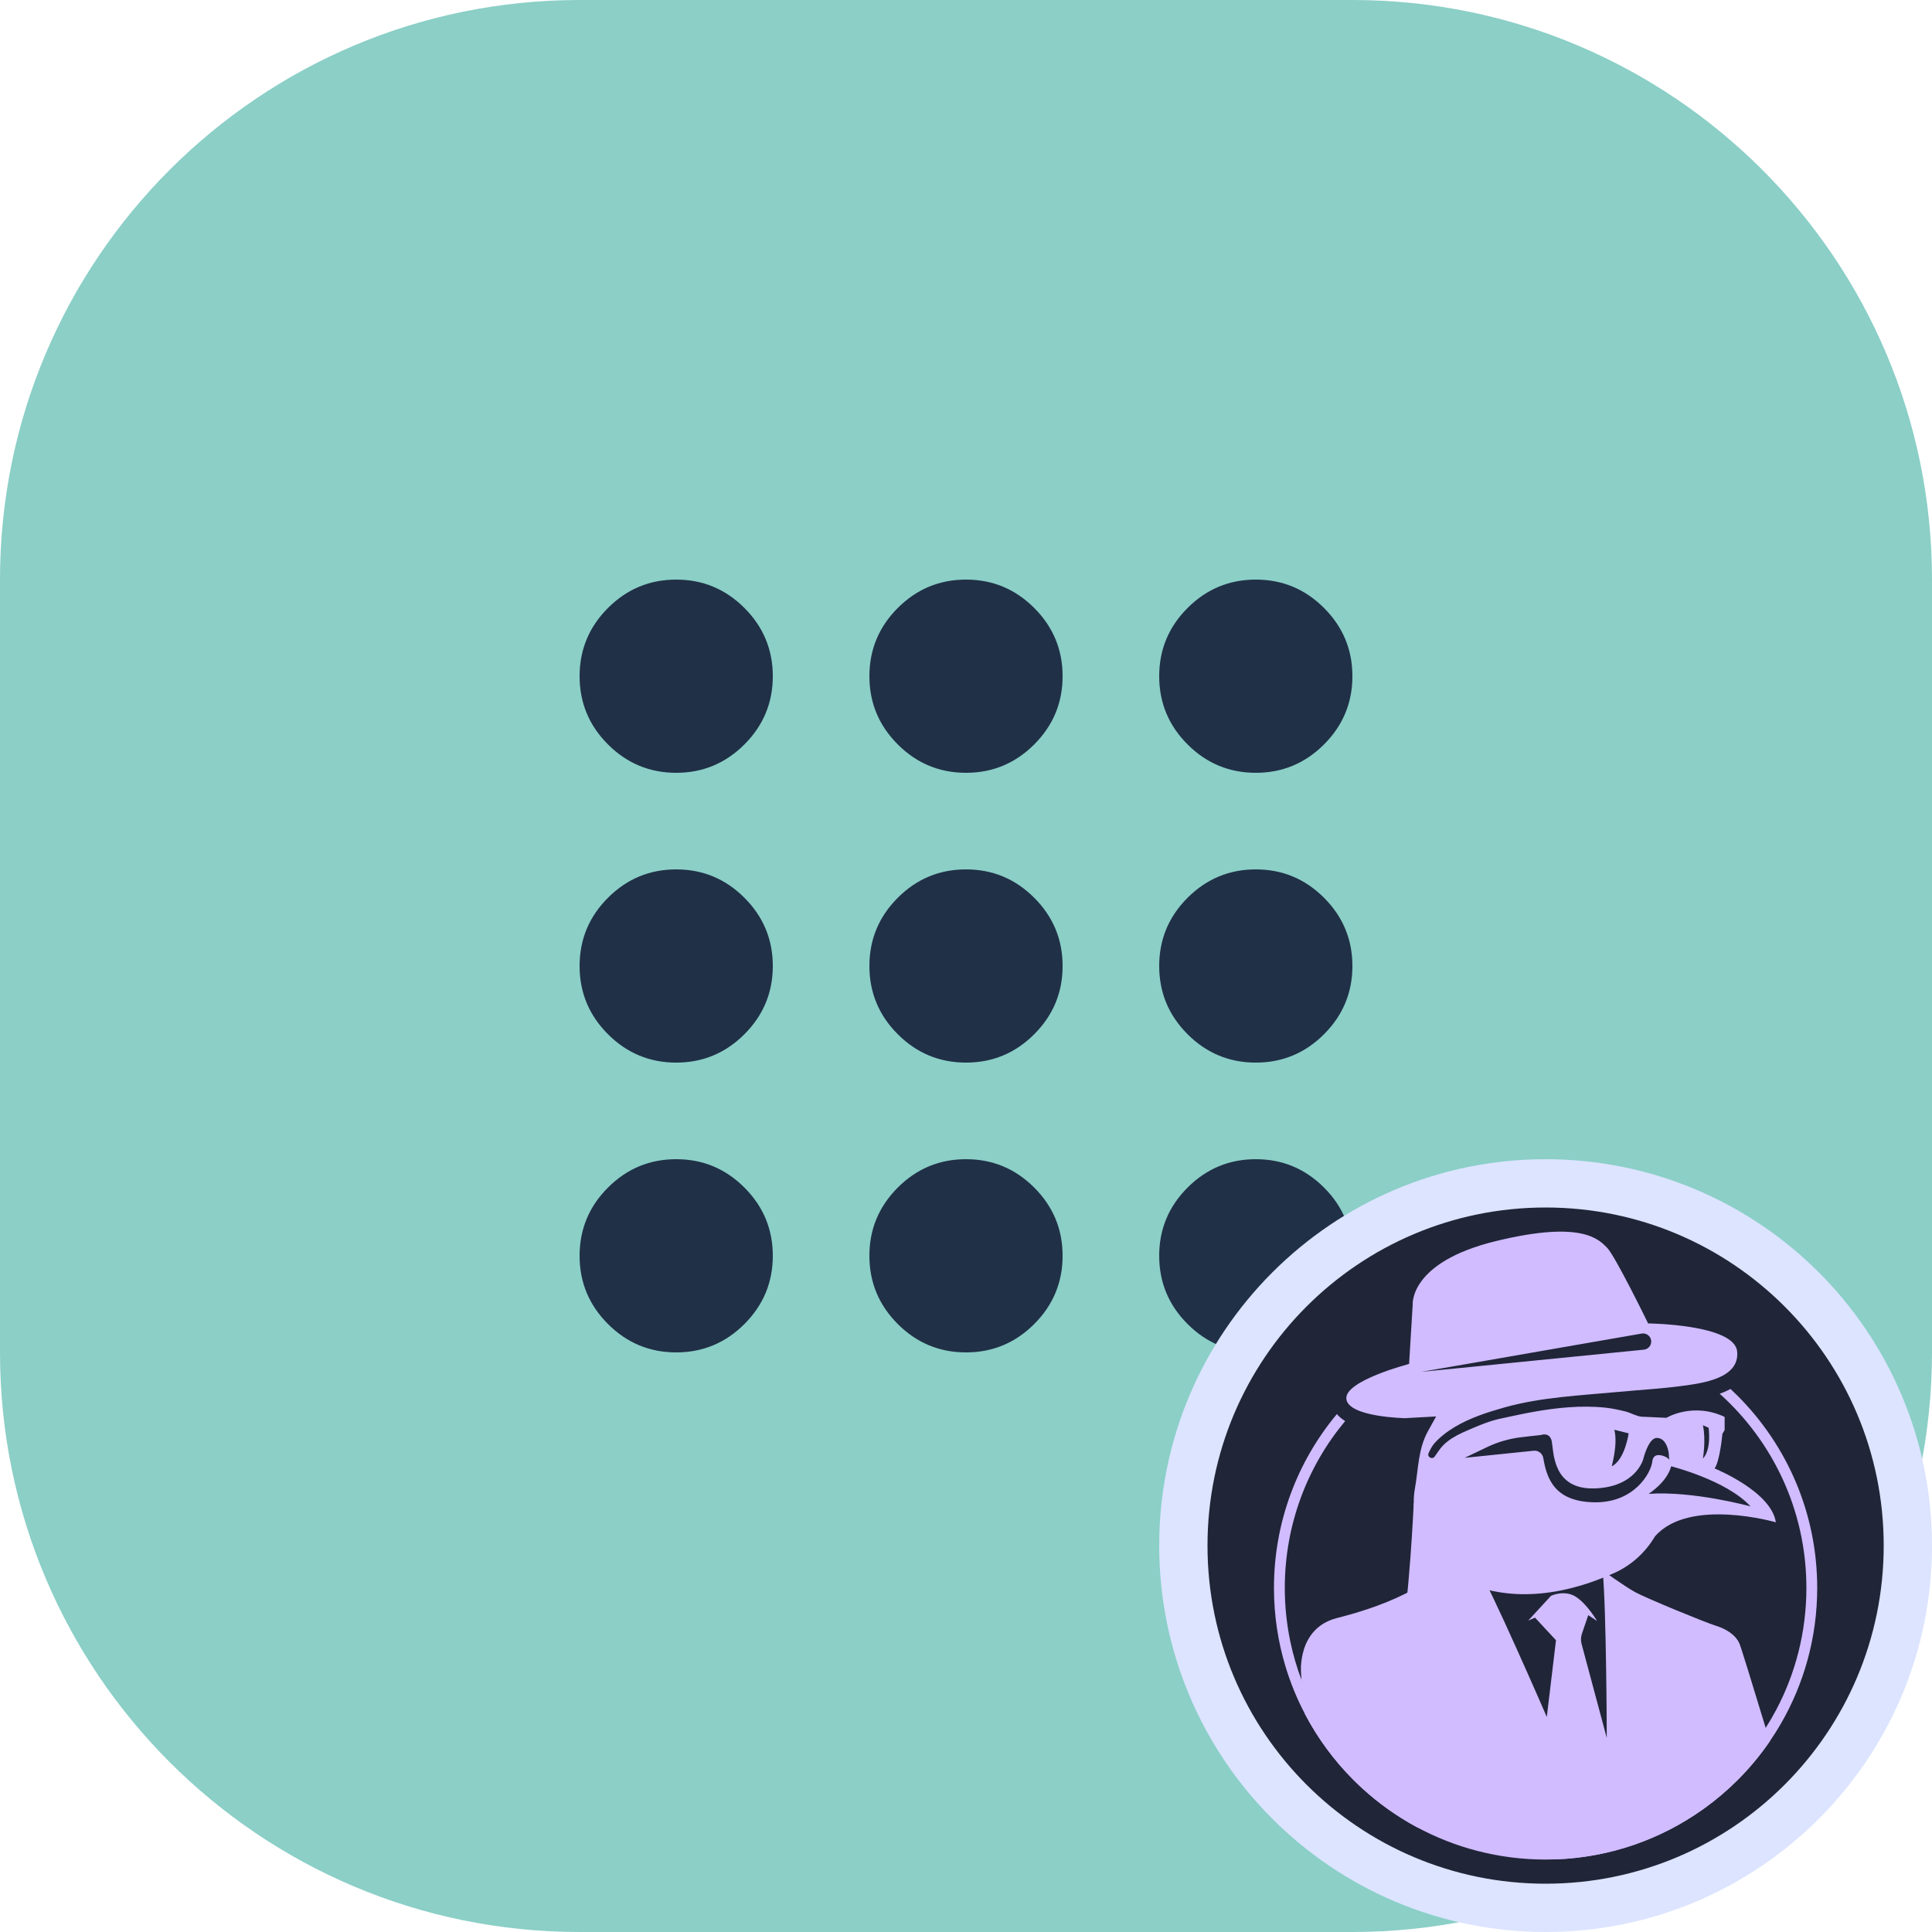
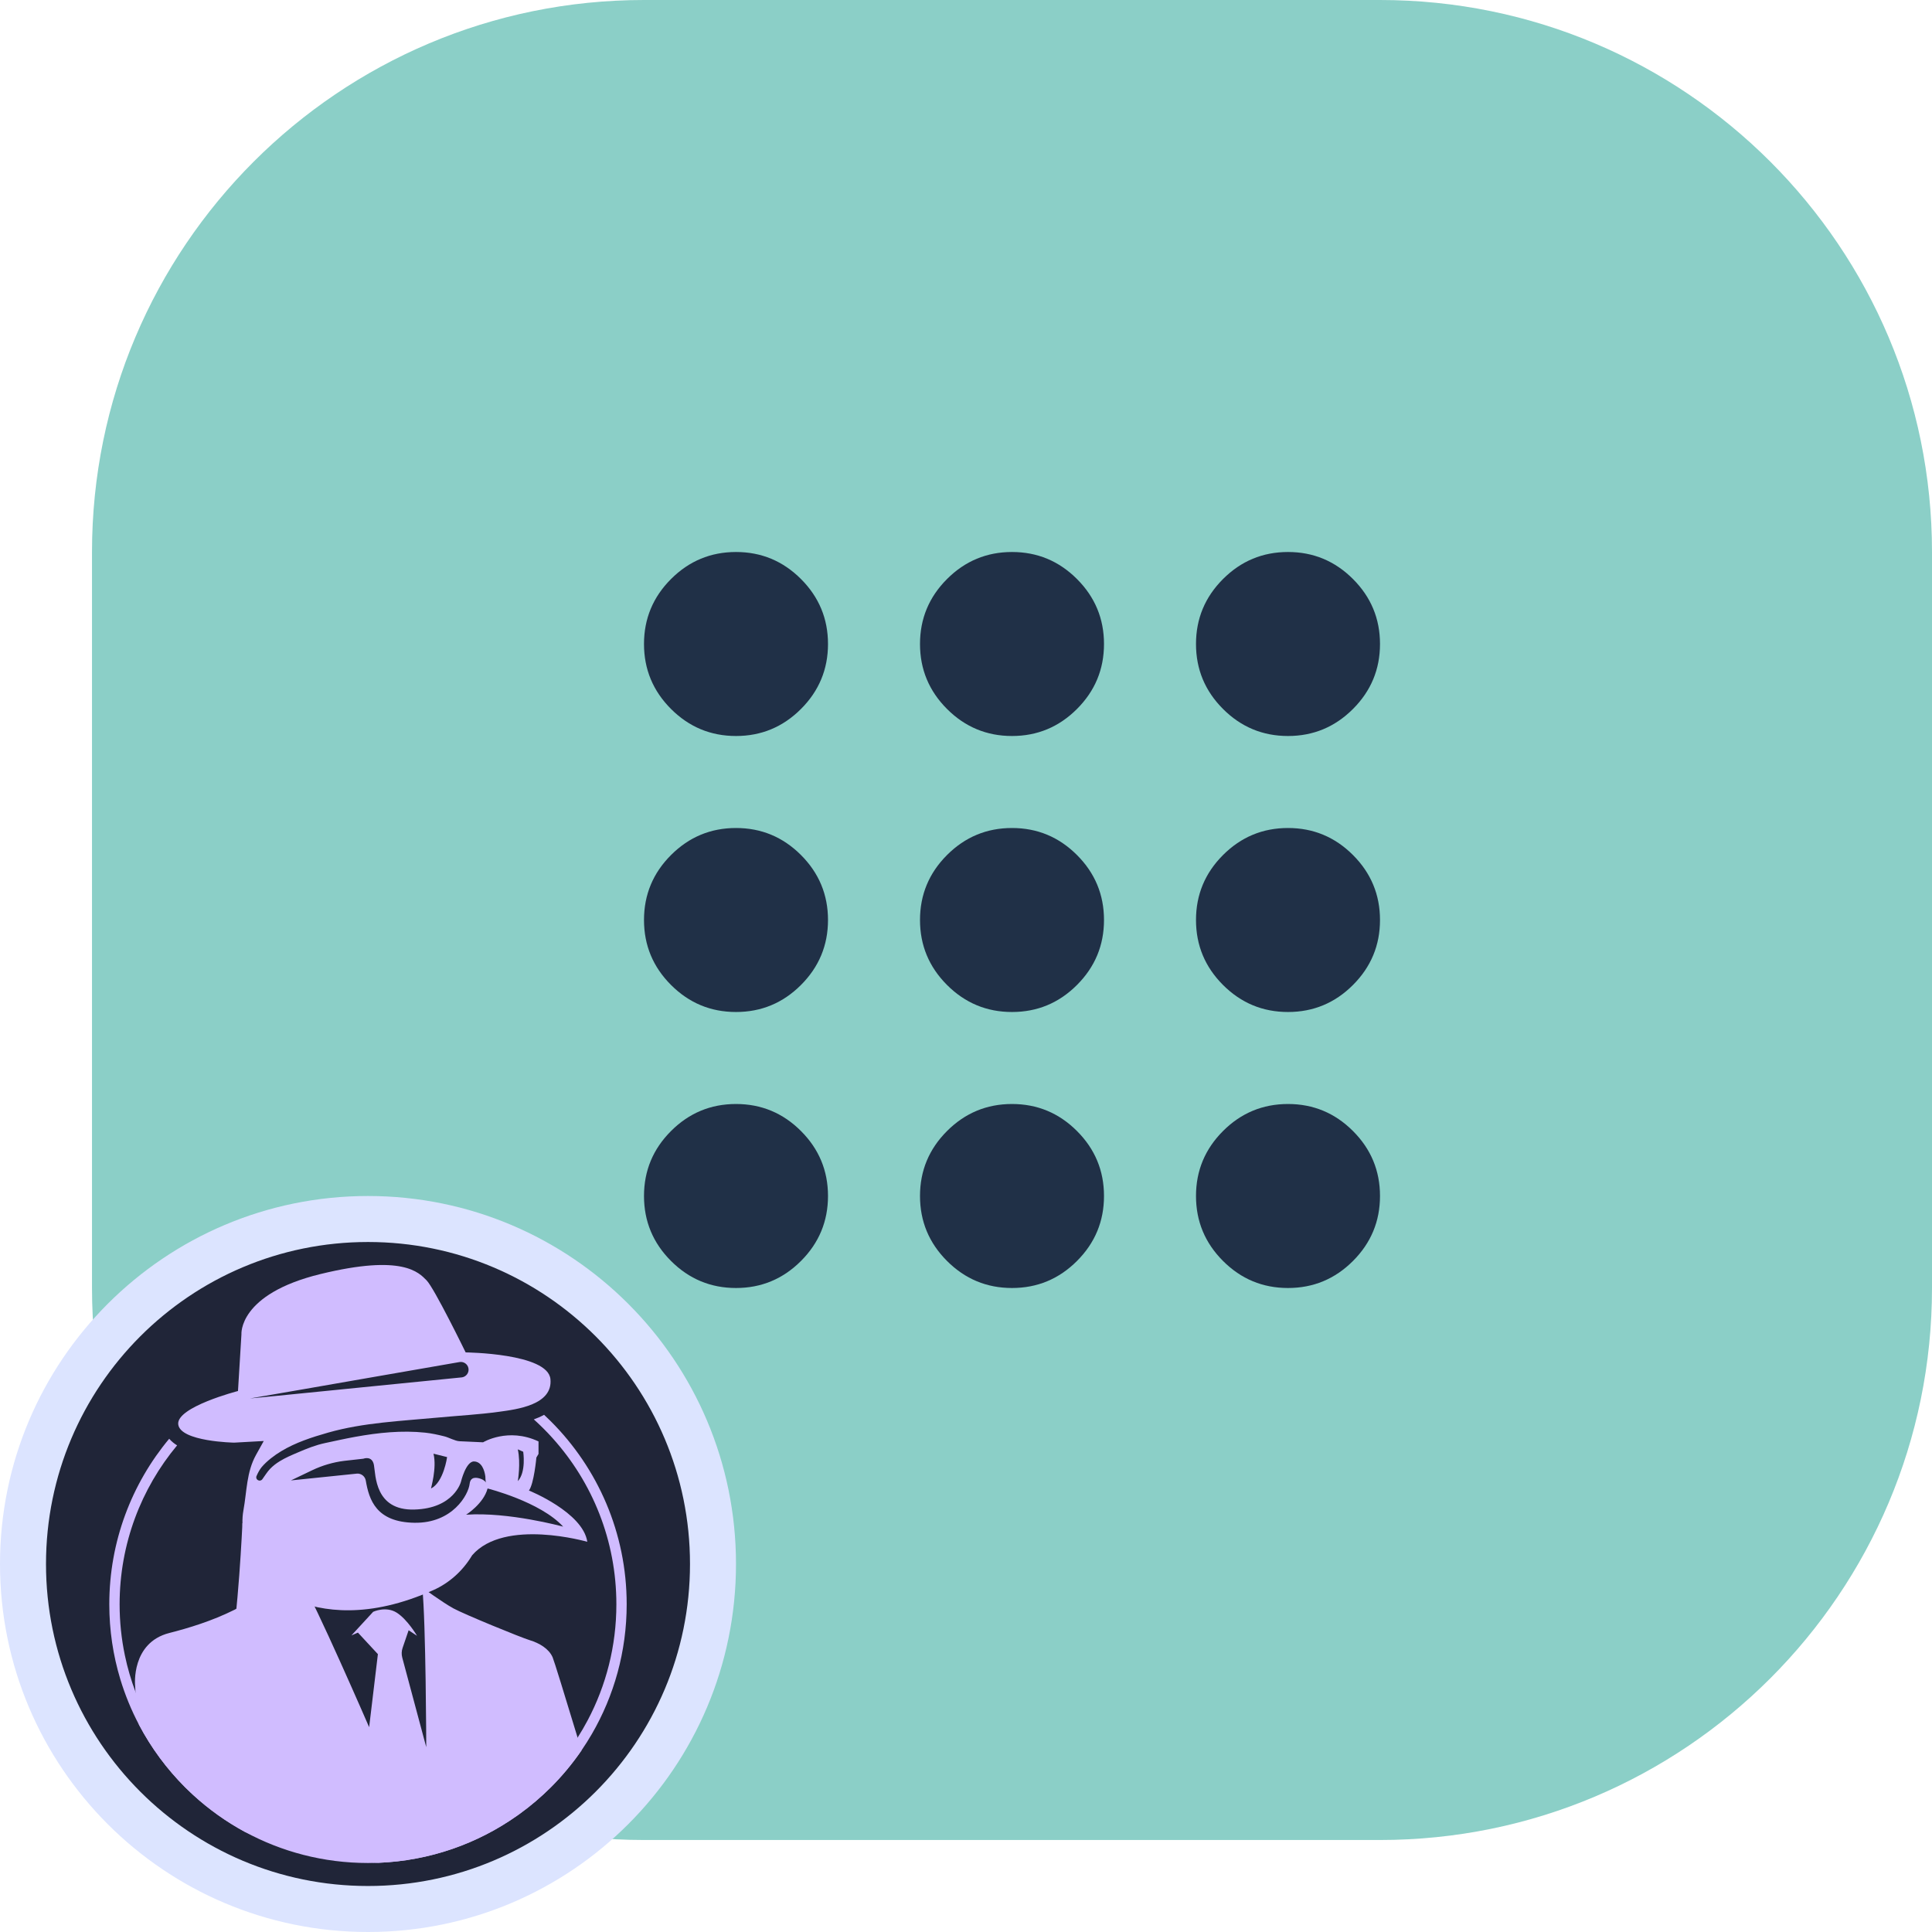
- <svg xmlns="http://www.w3.org/2000/svg" width="40" height="40" viewBox="0 0 40 40">
+ <svg xmlns="http://www.w3.org/2000/svg" width="40" height="40" viewBox="-2 0 42 42">
  <rect width="40" height="40" rx="12" fill="#8bcfc7" />
  <g transform="translate(8 32) scale(0.025 -0.025)">
    <path fill="#203047" d="M240.0 160.0Q207 160 183.5 183.5Q160 207 160.0 240.0Q160 273 183.5 296.5Q207 320 240.0 320.0Q273 320 296.5 296.5Q320 273 320.0 240.0Q320 207 296.5 183.5Q273 160 240.0 160.0ZM480.0 160.0Q447 160 423.5 183.5Q400 207 400.0 240.0Q400 273 423.5 296.5Q447 320 480.0 320.0Q513 320 536.5 296.5Q560 273 560.0 240.0Q560 207 536.5 183.5Q513 160 480.0 160.0ZM720.0 160.0Q687 160 663.5 183.5Q640 207 640.0 240.0Q640 273 663.5 296.5Q687 320 720.0 320.0Q753 320 776.5 296.5Q800 273 800.0 240.0Q800 207 776.5 183.5Q753 160 720.0 160.0ZM240.0 400.0Q207 400 183.5 423.5Q160 447 160.0 480.0Q160 513 183.5 536.5Q207 560 240.0 560.0Q273 560 296.5 536.5Q320 513 320.0 480.0Q320 447 296.5 423.5Q273 400 240.0 400.0ZM480.0 400.0Q447 400 423.5 423.5Q400 447 400.0 480.0Q400 513 423.5 536.5Q447 560 480.0 560.0Q513 560 536.5 536.5Q560 513 560.0 480.0Q560 447 536.5 423.5Q513 400 480.0 400.0ZM720.0 400.0Q687 400 663.5 423.5Q640 447 640.0 480.0Q640 513 663.5 536.5Q687 560 720.0 560.0Q753 560 776.5 536.5Q800 513 800.0 480.0Q800 447 776.5 423.5Q753 400 720.0 400.0ZM240.0 640.0Q207 640 183.5 663.5Q160 687 160.0 720.0Q160 753 183.5 776.5Q207 800 240.0 800.0Q273 800 296.5 776.5Q320 753 320.0 720.0Q320 687 296.5 663.5Q273 640 240.0 640.0ZM480.0 640.0Q447 640 423.5 663.5Q400 687 400.0 720.0Q400 753 423.5 776.5Q447 800 480.0 800.0Q513 800 536.5 776.5Q560 753 560.0 720.0Q560 687 536.5 663.5Q513 640 480.0 640.0ZM720.0 640.0Q687 640 663.5 663.5Q640 687 640.0 720.0Q640 753 663.5 776.5Q687 800 720.0 800.0Q753 800 776.5 776.5Q800 753 800.0 720.0Q800 687 776.5 663.5Q753 640 720.0 640.0Z" />
  </g>
-   <g id="dux-badge">
+   <g id="dux-badge" transform="translate(-26 2)">
    <circle cx="32" cy="32" r="7.5" fill="#202538" stroke="#dce4ff" stroke-width="1" />
    <g transform="translate(26.376 25.5) scale(0.02329119)">
      <defs id="defs1">
        <clipPath clipPathUnits="userSpaceOnUse" id="clipPath21">
          <path d="M 0,1200 H 2000 V 0 H 0 Z" transform="translate(-673.8743,-704.2584)" id="path21" />
        </clipPath>
        <clipPath clipPathUnits="userSpaceOnUse" id="clipPath25">
          <path d="M 0,1200 H 2000 V 0 H 0 Z" transform="translate(-466.3045,-703.5978)" id="path25" />
        </clipPath>
        <clipPath clipPathUnits="userSpaceOnUse" id="clipPath27">
          <path d="M 0,1200 H 2000 V 0 H 0 Z" transform="translate(-695.28,-473.9274)" id="path27" />
        </clipPath>
        <clipPath clipPathUnits="userSpaceOnUse" id="clipPath29">
          <path d="M 0,1200 H 2000 V 0 H 0 Z" transform="translate(-457.9388,-632.9906)" id="path29" />
        </clipPath>
        <clipPath clipPathUnits="userSpaceOnUse" id="clipPath31">
          <path d="M 0,1200 H 2000 V 0 H 0 Z" transform="translate(-466.3045,-703.5978)" id="path31" />
        </clipPath>
        <clipPath clipPathUnits="userSpaceOnUse" id="clipPath33">
          <path d="M 0,1200 H 2000 V 0 H 0 Z" transform="translate(-614.5172,-638.933)" id="path33" />
        </clipPath>
      </defs>
      <g id="layer-MC0" transform="translate(-486.3102,-515.0272)">
        <path id="path20" d="M 0,0 C -1.568,1.568 -3.163,3.098 -4.787,4.61 -5.944,3.966 -7.185,3.35 -8.529,2.762 -9.658,2.277 -10.815,1.82 -11.981,1.4 c 1.885,-1.689 3.742,-3.425 5.552,-5.207 0.448,-0.429 0.886,-0.868 1.325,-1.306 2.221,-2.221 4.386,-4.498 6.476,-6.84 27.639,-30.784 44.453,-71.459 44.453,-116.089 0,-29.347 -7.259,-56.977 -20.09,-81.21 -2.192,-4.134 -4.544,-8.174 -7.054,-12.102 -6.83,-10.74 -14.827,-20.669 -23.785,-29.636 -5.944,-5.944 -12.317,-11.459 -19.073,-16.498 -0.56,-0.42 -1.12,-0.83 -1.689,-1.231 -28.675,-20.893 -63.975,-33.201 -102.186,-33.201 -48.018,0 -91.464,19.456 -122.948,50.93 -0.737,0.737 -1.465,1.474 -2.174,2.221 -0.55,0.569 -1.101,1.147 -1.633,1.726 -15.545,16.553 -27.881,36.14 -36.018,57.779 -3.098,8.211 -5.58,16.712 -7.409,25.464 -2.417,11.534 -3.686,23.496 -3.686,35.758 0.01,42.326 15.117,81.097 40.246,111.246 -2.072,1.278 -3.975,2.809 -5.534,4.637 -26.174,-31.399 -41.934,-71.822 -41.934,-115.883 0,-18.187 2.678,-35.748 7.67,-52.311 3.359,-11.142 7.754,-21.835 13.092,-31.95 8.528,-16.208 19.446,-30.961 32.276,-43.801 1.251,-1.25 2.529,-2.491 3.817,-3.685 0.662,-0.644 1.334,-1.26 2.006,-1.876 10.862,-9.938 22.945,-18.578 36,-25.661 25.632,-13.913 55.016,-21.816 86.229,-21.816 2.454,0 4.908,0.047 7.334,0.14 36.056,1.446 69.424,13.427 97.054,32.976 0.569,0.392 1.148,0.793 1.698,1.204 7.82,5.655 15.164,11.925 21.966,18.718 7.904,7.904 15.07,16.526 21.406,25.773 2.556,3.723 4.973,7.558 7.25,11.477 15.499,26.697 24.382,57.723 24.382,90.812 C 53.038,-78.055 32.762,-32.762 0,0" style="fill:#D0BCFF;fill-opacity:1;fill-rule:nonzero;stroke:none" transform="matrix(1.333333,0,0,-1.333333,898.4991,660.9888)" clip-path="url(#clipPath21)" />
        <path id="path24" d="M 0,0 -0.169,-0.292 C 1.43,-0.2 3.091,-0.108 4.798,0 Z" style="fill:#D0BCFF;fill-opacity:1;fill-rule:nonzero;stroke:none" transform="matrix(1.333333,0,0,-1.333333,621.7393,661.8696)" clip-path="url(#clipPath25)" />
        <path id="path26" d="m 0,0 c -6.336,-9.247 -13.502,-17.869 -21.406,-25.773 -6.802,-6.793 -14.146,-13.063 -21.965,-18.718 -0.551,-0.411 -1.129,-0.812 -1.699,-1.204 -27.629,-19.549 -60.998,-31.53 -97.053,-32.976 -33.247,1.129 -64.852,8.762 -93.564,21.676 -13.054,7.082 -25.138,15.723 -36,25.661 -0.672,0.616 -1.343,1.232 -2.006,1.876 -1.288,1.194 -2.566,2.435 -3.816,3.685 -12.831,12.84 -23.748,27.593 -32.277,43.801 -1.092,7.651 -1.941,15.378 -2.445,23.039 -0.102,1.502 -0.186,3.004 -0.261,4.497 0,0 -2.865,29.795 23.944,36.634 26.827,6.84 65.654,19.745 87.722,50.305 0,0 0.327,-8.38 5.506,-15.779 8.034,-11.422 46.674,-100.46 46.674,-100.46 l 6.121,51.135 -13.978,15.079 -4.553,-1.987 15.228,16.544 c 0,0 8.94,4.218 16.554,-0.653 7.605,-4.899 14.146,-16.153 14.146,-16.153 l -5.879,3.892 -4.227,-12.364 c -0.756,-2.184 -0.83,-4.535 -0.233,-6.784 l 16.796,-62.687 c 0,0 -0.243,87.415 -2.781,111.685 0,0 14.221,-10.367 21.621,-14.454 7.381,-4.078 47.215,-20.407 53.738,-22.395 6.504,-1.987 13.222,-5.841 15.882,-11.916 1.026,-2.351 8.594,-26.939 17.486,-56.229 C -1.829,6.028 -0.914,3.023 0,0" style="fill:#D0BCFF;fill-opacity:1;fill-rule:nonzero;stroke:none" transform="matrix(1.333333,0,0,-1.333333,927.04,968.0968)" clip-path="url(#clipPath27)" />
        <path id="path28" d="m 0,0 c 0,0 -3.081,-67.22 -8.64,-90.616 -5.559,-23.397 30.316,0 30.316,0 l 20.9,68.629 z" style="fill:#D0BCFF;fill-opacity:1;fill-rule:nonzero;stroke:none" transform="matrix(1.333333,0,0,-1.333333,610.5851,756.0125)" clip-path="url(#clipPath29)" />
        <path id="path30" d="M 0,0 -0.169,-0.292 C 1.43,-0.2 3.091,-0.108 4.798,0 Z" style="fill:#D0BCFF;fill-opacity:1;fill-rule:nonzero;stroke:none" transform="matrix(1.333333,0,0,-1.333333,621.7393,661.8696)" clip-path="url(#clipPath31)" />
        <path id="path32" d="m 0,0 c 0,0 12.178,7.604 15.029,18.355 0,0 36.913,-9.243 52.904,-26.719 C 66.887,-8.091 29.642,2.031 0,0 m -36.152,-5.643 c -26.791,0.404 -31.781,16.05 -34.086,29.523 -0.511,2.958 -3.148,5.073 -6.13,4.883 l -46.275,-4.764 14.922,7.14 c 3.505,1.687 7.164,3.077 10.895,4.17 3.742,1.093 7.556,1.901 11.429,2.376 4.051,0.499 8.542,1.01 13.46,1.509 0,0 6.19,2.459 7.414,-4.479 1.259,-6.926 0.499,-31.864 28.287,-31.103 27.777,0.76 32.612,19.412 32.612,19.412 0,0 3.458,14.471 9.232,14.257 5.263,-0.202 7.27,-6.142 7.853,-10.479 0.142,-1.045 -0.06,-3.54 0.582,-4.324 -0.939,1.152 -2.162,2.032 -3.564,2.554 C 7.604,26.113 3.065,26.945 2.471,21.658 1.616,13.877 -9.599,-6.059 -36.152,-5.643 m 13.306,48.354 9.528,-2.377 c 0,0 -2.388,-17.5 -11.227,-21.979 -0.25,-0.13 4.194,14.281 1.699,24.356 m 59.022,3.041 3.79,-1.687 c 0,0 2.198,-14.209 -3.79,-20.577 0,0 2.174,12.474 0,22.264 m -187.451,35.63 c 12.225,2.067 24.45,4.229 36.664,6.332 l 36.663,6.392 73.303,12.748 c 2.958,0.522 5.774,-1.462 6.285,-4.408 0.522,-2.947 -1.462,-5.762 -4.42,-6.285 -0.119,-0.024 -0.261,-0.036 -0.38,-0.047 H -3.184 L -114.243,85.029 c -12.344,-1.224 -24.676,-2.495 -37.032,-3.647 M 43.97,16.93 c 3.54,4.693 5.215,23.096 5.215,23.096 l 1.497,2.518 v 8.744 C 29.381,61.327 11.869,50.682 11.869,50.682 l -16.491,0.749 c -3.112,0.142 -7.449,2.637 -10.644,3.433 -4.42,1.093 -8.804,2.068 -13.342,2.566 -16.407,1.735 -32.933,0 -49.091,-2.934 -7.021,-1.271 -13.971,-2.851 -20.957,-4.325 -6.701,-1.425 -12.878,-3.908 -19.151,-6.605 -4.313,-1.842 -8.649,-3.659 -12.641,-6.119 -2.436,-1.496 -4.741,-3.243 -6.737,-5.31 -2.126,-2.21 -3.659,-4.859 -5.476,-7.319 -1.545,-2.091 -4.907,-0.463 -4.147,2.032 0.024,0.059 0.048,0.119 0.06,0.154 0.867,2.044 2.221,4.646 3.659,6.345 3.588,4.241 8.958,8.292 13.686,11.12 10.039,6.071 21.48,9.766 32.767,12.985 24.771,7.057 51.442,8.138 77.009,10.55 14.114,1.331 28.43,2.091 42.473,4.016 12.784,1.734 37.935,4.859 36.176,22.882 -1.71,18.129 -59.355,18.712 -59.355,18.712 0,0 -21.943,45.027 -27.372,50.468 -5.418,5.418 -16.503,18.474 -74.254,4.384 -57.739,-14.078 -55.327,-42.259 -55.327,-42.259 l -2.412,-39.622 c 0,0 -43.198,-11.179 -41.832,-23.321 1.391,-12.142 39.171,-12.819 39.171,-12.819 0,0 8.577,0.439 20.696,1.152 l -5.382,-9.683 c -6.749,-12.13 -6.38,-25.258 -8.851,-38.908 -4.277,-23.631 11.963,-52.702 33.978,-62.147 21.1,-9.053 53.949,-13.782 99.012,6.368 11.085,4.954 20.328,13.282 26.66,23.618 l 0.499,0.796 c 22.728,26.125 80.574,9.386 80.574,9.386 C 81.774,1.699 43.97,16.93 43.97,16.93" style="fill:#D0BCFF;fill-opacity:1;fill-rule:nonzero;stroke:none" transform="matrix(1.333333,0,0,-1.333333,819.3563,748.0893)" clip-path="url(#clipPath33)" />
      </g>
    </g>
  </g>
</svg>
